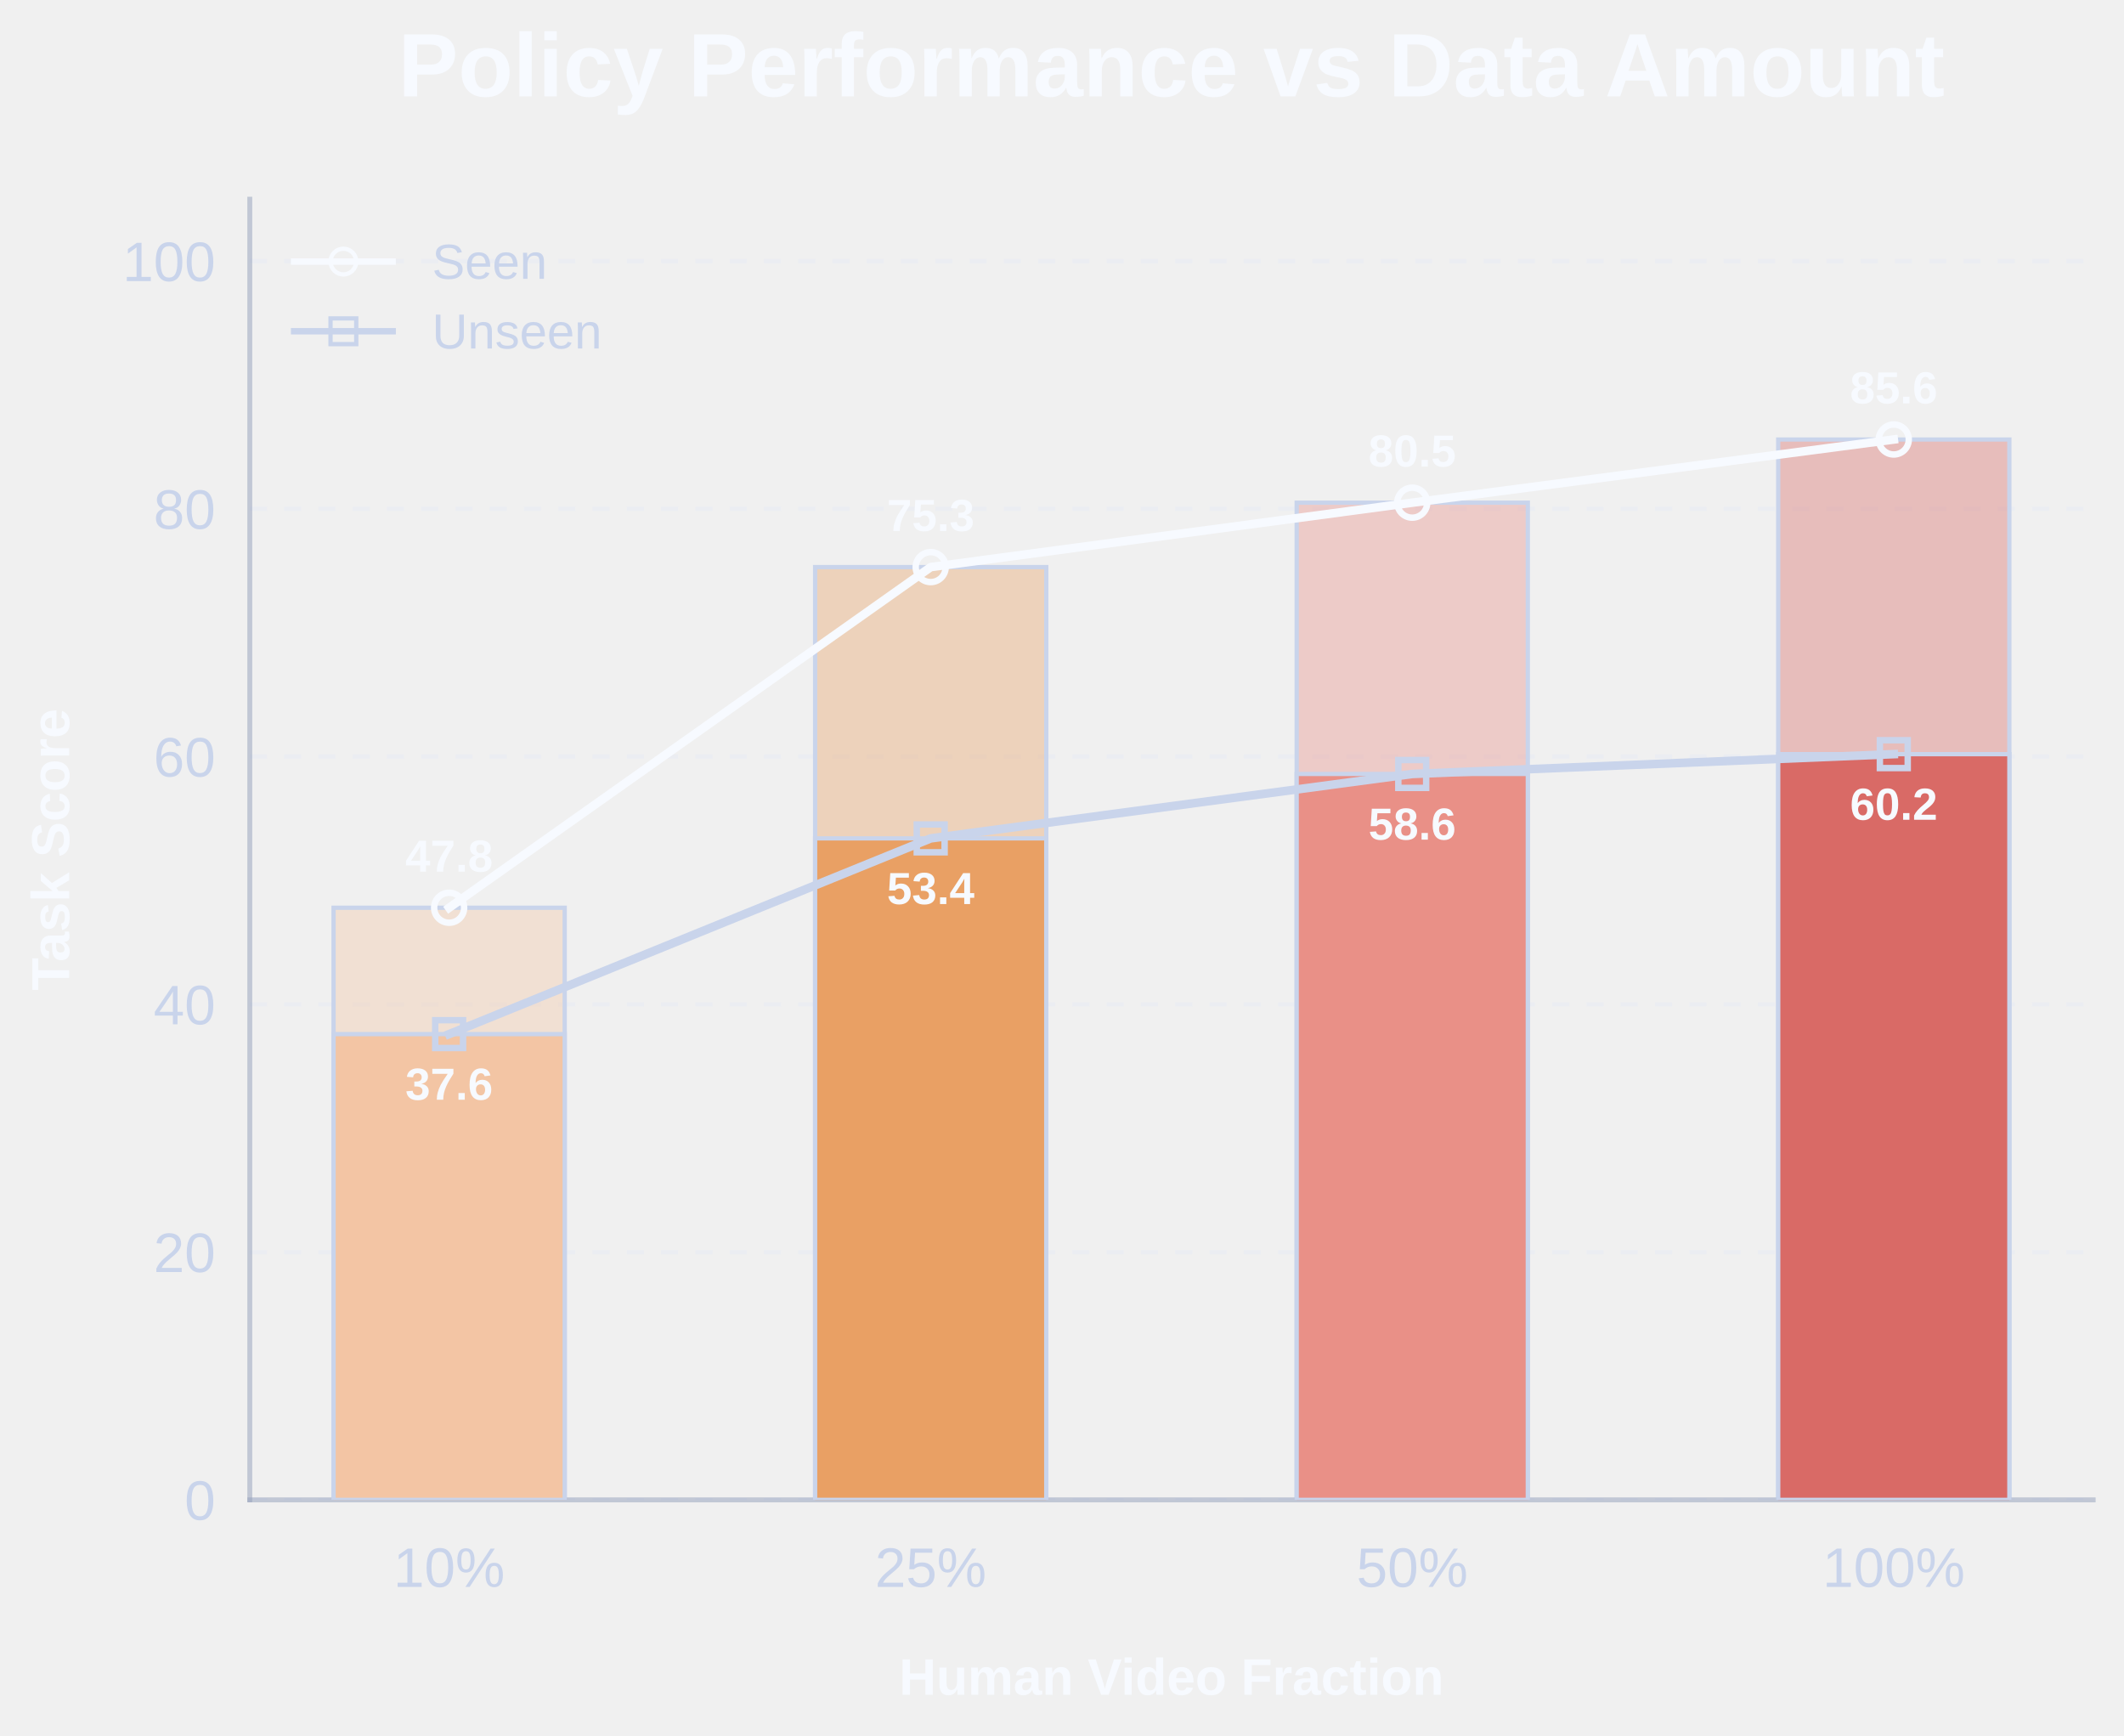
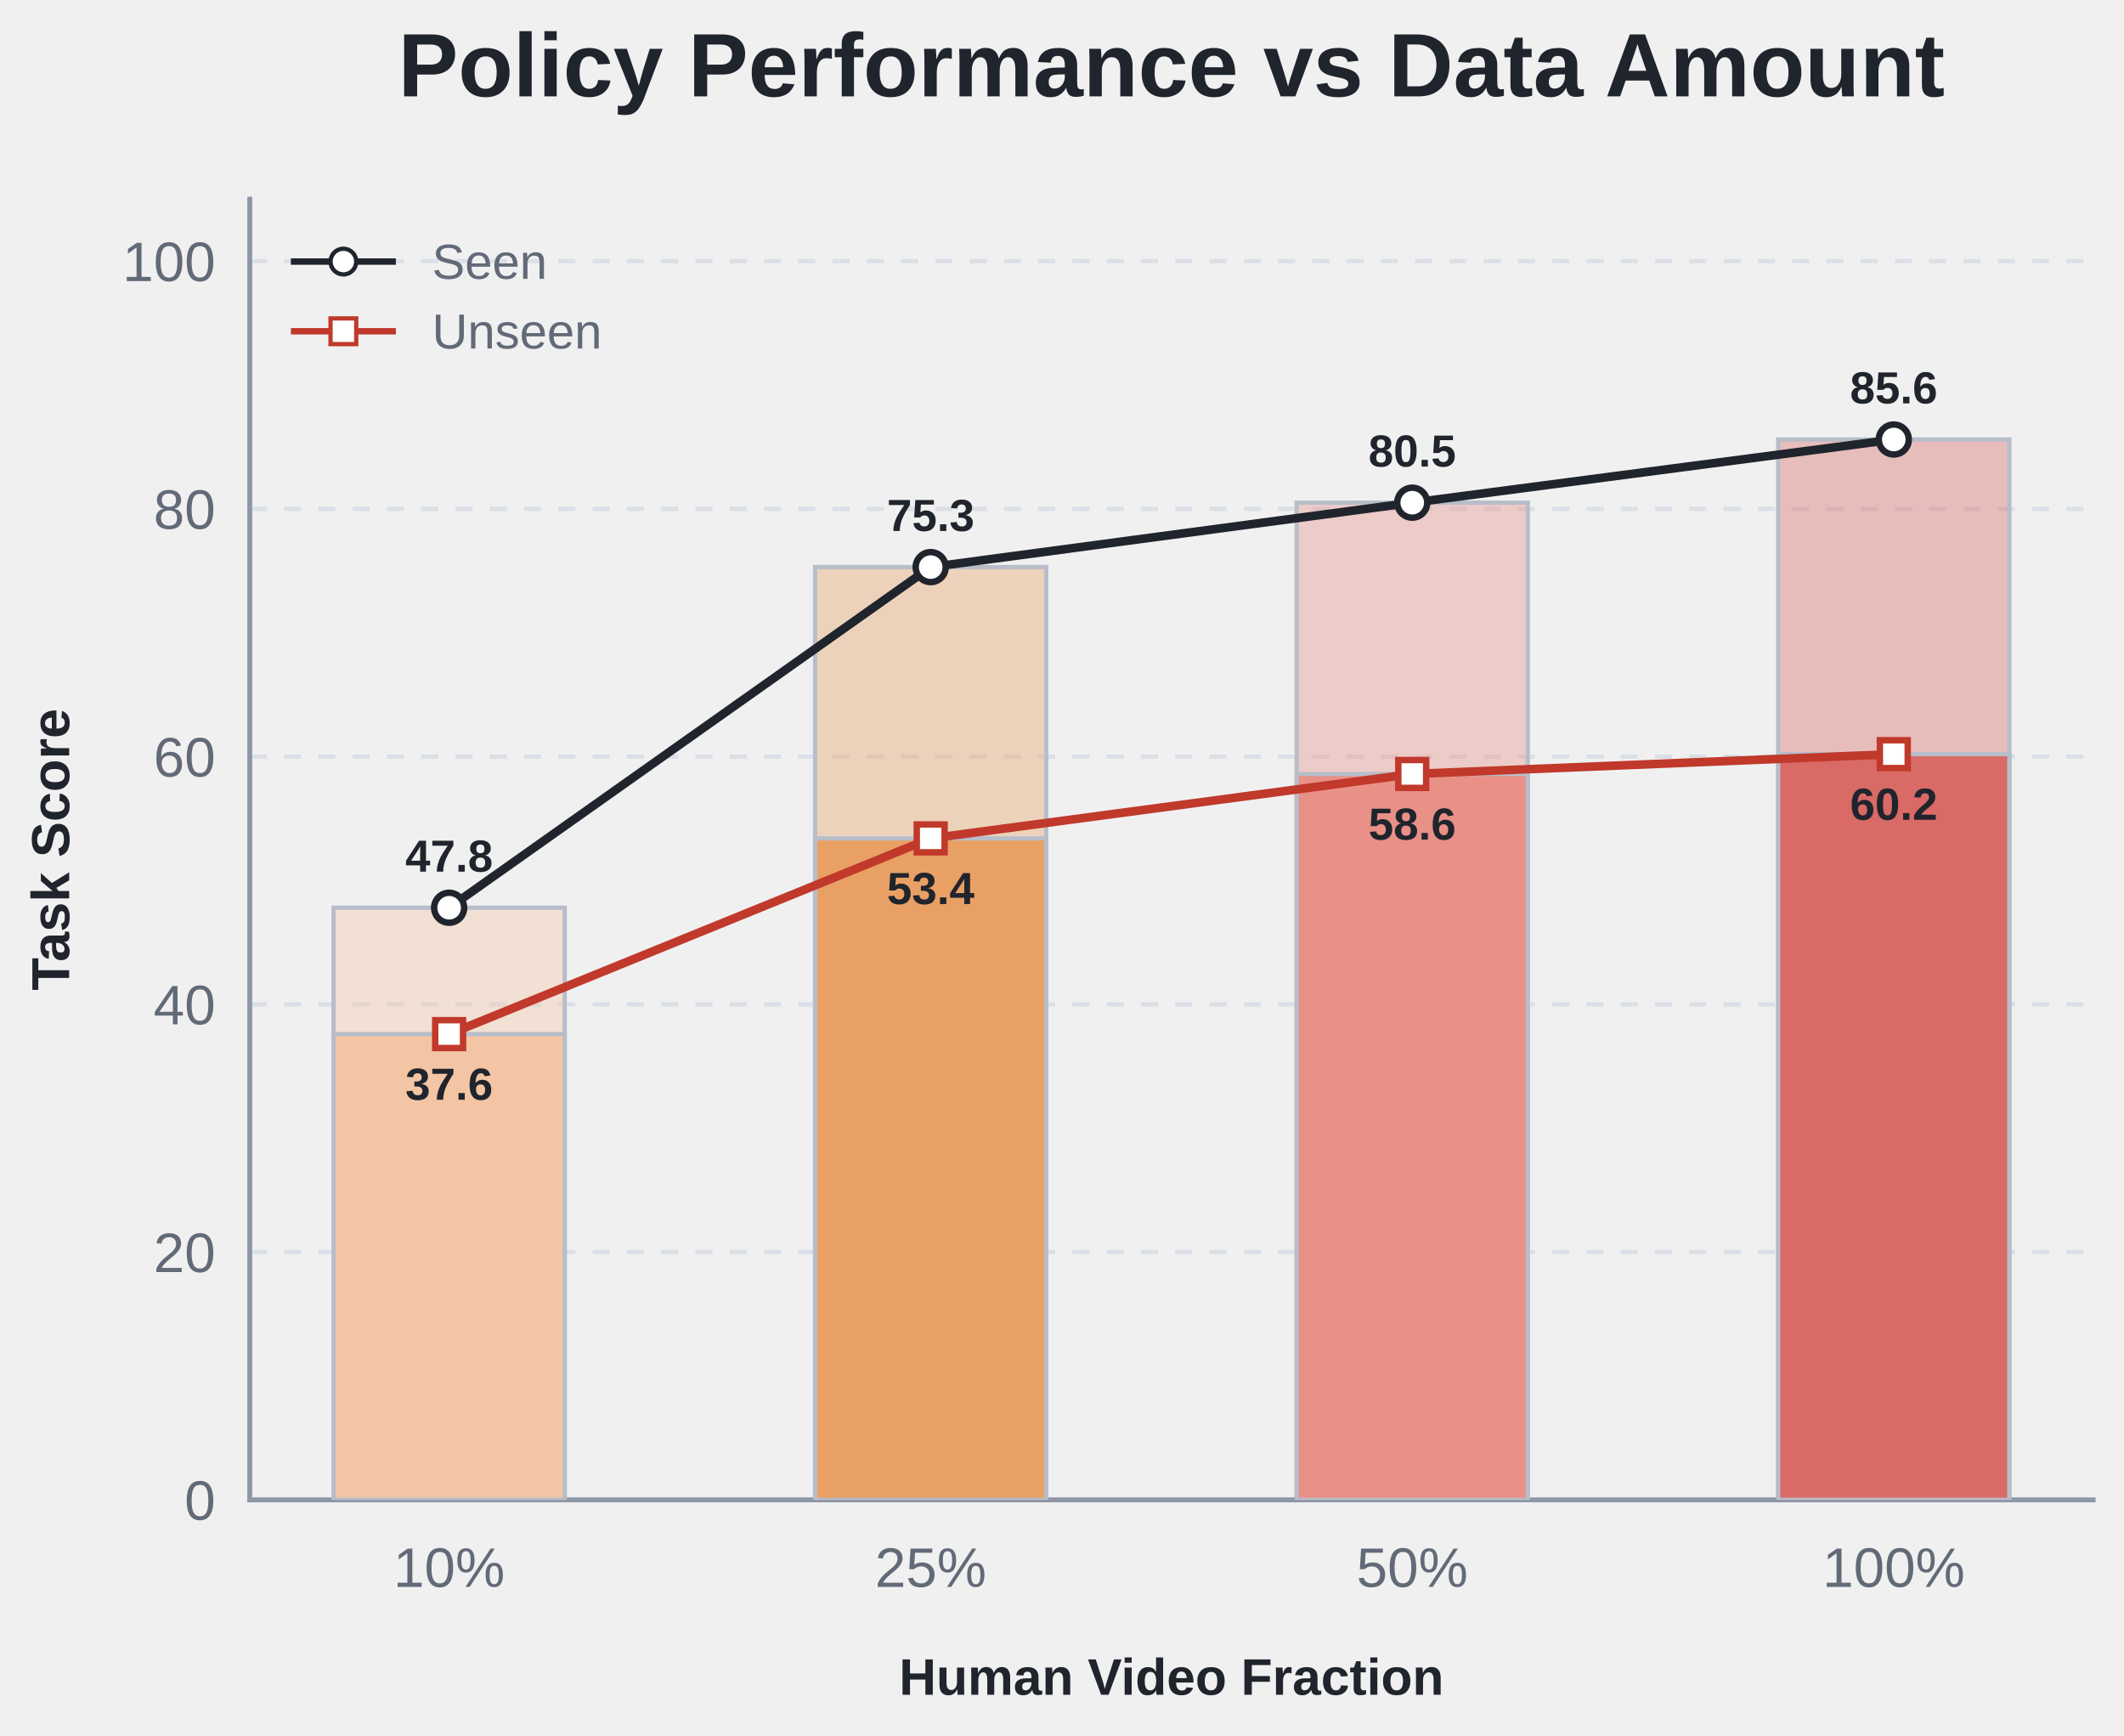
<svg xmlns="http://www.w3.org/2000/svg" xmlns:xlink="http://www.w3.org/1999/xlink" width="495.774pt" height="405.086pt" viewBox="0 0 495.774 405.086" version="1.1">
  <defs>
    <style type="text/css">*{stroke-linejoin: round; stroke-linecap: butt}</style>
  </defs>
  <g id="figure_1">
    <g id="patch_1">
      <path d="M 0 405.086 L 495.774 405.086 L 495.774 0 L 0 0 L 0 405.086 z " style="fill: none" />
    </g>
    <g id="axes_1">
      <g id="patch_2">
        <path d="M 58.302 350.039 L 488.574 350.039 L 488.574 46.487 L 58.302 46.487 L 58.302 350.039 z " style="fill: none" />
      </g>
      <g id="matplotlib.axis_1">
        <g id="xtick_1">
          <g id="line2d_1" />
          <g id="text_1">
-             <text style="font-size: 13px; font-family: 'Alibaba PuHuiTi 3.0', 'PingFang SC', 'Microsoft YaHei', 'Arial', 'DejaVu Sans', sans-serif; text-anchor: middle; fill: #c9d4eb" x="104.836" y="370.344" transform="rotate(-0 104.8358 370.3445)">10%</text>
+             <text style="fill: #626a78; font: 13px 'Alibaba PuHuiTi 3.0', 'PingFang SC', 'Microsoft YaHei', 'Arial', 'DejaVu Sans', sans-serif; text-anchor: middle" x="104.836" y="370.344" transform="rotate(-0 104.8358 370.3445)">10%</text>
          </g>
        </g>
        <g id="xtick_2">
          <g id="line2d_2" />
          <g id="text_2">
-             <text style="font-size: 13px; font-family: 'Alibaba PuHuiTi 3.0', 'PingFang SC', 'Microsoft YaHei', 'Arial', 'DejaVu Sans', sans-serif; text-anchor: middle; fill: #c9d4eb" x="217.237" y="370.344" transform="rotate(-0 217.2371 370.3445)">25%</text>
+             <text style="fill: #626a78; font: 13px 'Alibaba PuHuiTi 3.0', 'PingFang SC', 'Microsoft YaHei', 'Arial', 'DejaVu Sans', sans-serif; text-anchor: middle" x="217.237" y="370.344" transform="rotate(-0 217.2371 370.3445)">25%</text>
          </g>
        </g>
        <g id="xtick_3">
          <g id="line2d_3" />
          <g id="text_3">
-             <text style="font-size: 13px; font-family: 'Alibaba PuHuiTi 3.0', 'PingFang SC', 'Microsoft YaHei', 'Arial', 'DejaVu Sans', sans-serif; text-anchor: middle; fill: #c9d4eb" x="329.638" y="370.344" transform="rotate(-0 329.6383 370.3445)">50%</text>
+             <text style="fill: #626a78; font: 13px 'Alibaba PuHuiTi 3.0', 'PingFang SC', 'Microsoft YaHei', 'Arial', 'DejaVu Sans', sans-serif; text-anchor: middle" x="329.638" y="370.344" transform="rotate(-0 329.6383 370.3445)">50%</text>
          </g>
        </g>
        <g id="xtick_4">
          <g id="line2d_4" />
          <g id="text_4">
-             <text style="font-size: 13px; font-family: 'Alibaba PuHuiTi 3.0', 'PingFang SC', 'Microsoft YaHei', 'Arial', 'DejaVu Sans', sans-serif; text-anchor: middle; fill: #c9d4eb" x="442.04" y="370.344" transform="rotate(-0 442.0396 370.3445)">100%</text>
+             <text style="fill: #626a78; font: 13px 'Alibaba PuHuiTi 3.0', 'PingFang SC', 'Microsoft YaHei', 'Arial', 'DejaVu Sans', sans-serif; text-anchor: middle" x="442.04" y="370.344" transform="rotate(-0 442.0396 370.3445)">100%</text>
          </g>
        </g>
        <g id="text_5">
-           <text style="font-weight: 700; font-size: 12px; font-family: 'Alibaba PuHuiTi 3.0', 'PingFang SC', 'Microsoft YaHei', 'Arial', 'DejaVu Sans', sans-serif; text-anchor: middle; fill: #f7faff" x="273.438" y="395.518" transform="rotate(-0 273.4377 395.5176)">Human Video Fraction</text>
+           <text style="fill: #20242c; font: 700 12px 'Alibaba PuHuiTi 3.0', 'PingFang SC', 'Microsoft YaHei', 'Arial', 'DejaVu Sans', sans-serif; text-anchor: middle" x="273.438" y="395.518" transform="rotate(-0 273.4377 395.5176)">Human Video Fraction</text>
        </g>
      </g>
      <g id="matplotlib.axis_2">
        <g id="ytick_1">
          <g id="line2d_5">
-             <path d="M 58.302 350.039 L 488.574 350.039 " clip-path="url(#pd0a42020e8)" style="fill: none; stroke-dasharray: 4,4; stroke-dashoffset: 0; stroke: #d3dfff; stroke-opacity: 0.16" />
+             <path d="M 58.302 350.039 L 488.574 350.039 " clip-path="url(#pf3b9899d0b)" style="fill: none; stroke-dasharray: 4,4; stroke-dashoffset: 0; stroke: #d8dde6; stroke-opacity: 0.9" />
          </g>
          <g id="line2d_6" />
          <g id="text_6">
-             <text style="font-size: 13px; font-family: 'Alibaba PuHuiTi 3.0', 'PingFang SC', 'Microsoft YaHei', 'Arial', 'DejaVu Sans', sans-serif; text-anchor: end; fill: #c9d4eb" x="50.302" y="354.692" transform="rotate(-0 50.30172 354.6919)">0</text>
+             <text style="fill: #626a78; font: 13px 'Alibaba PuHuiTi 3.0', 'PingFang SC', 'Microsoft YaHei', 'Arial', 'DejaVu Sans', sans-serif; text-anchor: end" x="50.302" y="354.692" transform="rotate(-0 50.30172 354.6919)">0</text>
          </g>
        </g>
        <g id="ytick_2">
          <g id="line2d_7">
-             <path d="M 58.302 292.22 L 488.574 292.22 " clip-path="url(#pd0a42020e8)" style="fill: none; stroke-dasharray: 4,4; stroke-dashoffset: 0; stroke: #d3dfff; stroke-opacity: 0.16" />
+             <path d="M 58.302 292.22 L 488.574 292.22 " clip-path="url(#pf3b9899d0b)" style="fill: none; stroke-dasharray: 4,4; stroke-dashoffset: 0; stroke: #d8dde6; stroke-opacity: 0.9" />
          </g>
          <g id="line2d_8" />
          <g id="text_7">
-             <text style="font-size: 13px; font-family: 'Alibaba PuHuiTi 3.0', 'PingFang SC', 'Microsoft YaHei', 'Arial', 'DejaVu Sans', sans-serif; text-anchor: end; fill: #c9d4eb" x="50.302" y="296.872" transform="rotate(-0 50.30172 296.8725)">20</text>
+             <text style="fill: #626a78; font: 13px 'Alibaba PuHuiTi 3.0', 'PingFang SC', 'Microsoft YaHei', 'Arial', 'DejaVu Sans', sans-serif; text-anchor: end" x="50.302" y="296.872" transform="rotate(-0 50.30172 296.8725)">20</text>
          </g>
        </g>
        <g id="ytick_3">
          <g id="line2d_9">
-             <path d="M 58.302 234.4 L 488.574 234.4 " clip-path="url(#pd0a42020e8)" style="fill: none; stroke-dasharray: 4,4; stroke-dashoffset: 0; stroke: #d3dfff; stroke-opacity: 0.16" />
+             <path d="M 58.302 234.4 L 488.574 234.4 " clip-path="url(#pf3b9899d0b)" style="fill: none; stroke-dasharray: 4,4; stroke-dashoffset: 0; stroke: #d8dde6; stroke-opacity: 0.9" />
          </g>
          <g id="line2d_10" />
          <g id="text_8">
-             <text style="font-size: 13px; font-family: 'Alibaba PuHuiTi 3.0', 'PingFang SC', 'Microsoft YaHei', 'Arial', 'DejaVu Sans', sans-serif; text-anchor: end; fill: #c9d4eb" x="50.302" y="239.053" transform="rotate(-0 50.30172 239.0531)">40</text>
+             <text style="fill: #626a78; font: 13px 'Alibaba PuHuiTi 3.0', 'PingFang SC', 'Microsoft YaHei', 'Arial', 'DejaVu Sans', sans-serif; text-anchor: end" x="50.302" y="239.053" transform="rotate(-0 50.30172 239.0531)">40</text>
          </g>
        </g>
        <g id="ytick_4">
          <g id="line2d_11">
-             <path d="M 58.302 176.581 L 488.574 176.581 " clip-path="url(#pd0a42020e8)" style="fill: none; stroke-dasharray: 4,4; stroke-dashoffset: 0; stroke: #d3dfff; stroke-opacity: 0.16" />
+             <path d="M 58.302 176.581 L 488.574 176.581 " clip-path="url(#pf3b9899d0b)" style="fill: none; stroke-dasharray: 4,4; stroke-dashoffset: 0; stroke: #d8dde6; stroke-opacity: 0.9" />
          </g>
          <g id="line2d_12" />
          <g id="text_9">
-             <text style="font-size: 13px; font-family: 'Alibaba PuHuiTi 3.0', 'PingFang SC', 'Microsoft YaHei', 'Arial', 'DejaVu Sans', sans-serif; text-anchor: end; fill: #c9d4eb" x="50.302" y="181.234" transform="rotate(-0 50.30172 181.2336)">60</text>
+             <text style="fill: #626a78; font: 13px 'Alibaba PuHuiTi 3.0', 'PingFang SC', 'Microsoft YaHei', 'Arial', 'DejaVu Sans', sans-serif; text-anchor: end" x="50.302" y="181.234" transform="rotate(-0 50.30172 181.2336)">60</text>
          </g>
        </g>
        <g id="ytick_5">
          <g id="line2d_13">
-             <path d="M 58.302 118.762 L 488.574 118.762 " clip-path="url(#pd0a42020e8)" style="fill: none; stroke-dasharray: 4,4; stroke-dashoffset: 0; stroke: #d3dfff; stroke-opacity: 0.16" />
+             <path d="M 58.302 118.762 L 488.574 118.762 " clip-path="url(#pf3b9899d0b)" style="fill: none; stroke-dasharray: 4,4; stroke-dashoffset: 0; stroke: #d8dde6; stroke-opacity: 0.9" />
          </g>
          <g id="line2d_14" />
          <g id="text_10">
-             <text style="font-size: 13px; font-family: 'Alibaba PuHuiTi 3.0', 'PingFang SC', 'Microsoft YaHei', 'Arial', 'DejaVu Sans', sans-serif; text-anchor: end; fill: #c9d4eb" x="50.302" y="123.414" transform="rotate(-0 50.30172 123.4142)">80</text>
+             <text style="fill: #626a78; font: 13px 'Alibaba PuHuiTi 3.0', 'PingFang SC', 'Microsoft YaHei', 'Arial', 'DejaVu Sans', sans-serif; text-anchor: end" x="50.302" y="123.414" transform="rotate(-0 50.30172 123.4142)">80</text>
          </g>
        </g>
        <g id="ytick_6">
          <g id="line2d_15">
-             <path d="M 58.302 60.942 L 488.574 60.942 " clip-path="url(#pd0a42020e8)" style="fill: none; stroke-dasharray: 4,4; stroke-dashoffset: 0; stroke: #d3dfff; stroke-opacity: 0.16" />
+             <path d="M 58.302 60.942 L 488.574 60.942 " clip-path="url(#pf3b9899d0b)" style="fill: none; stroke-dasharray: 4,4; stroke-dashoffset: 0; stroke: #d8dde6; stroke-opacity: 0.9" />
          </g>
          <g id="line2d_16" />
          <g id="text_11">
-             <text style="font-size: 13px; font-family: 'Alibaba PuHuiTi 3.0', 'PingFang SC', 'Microsoft YaHei', 'Arial', 'DejaVu Sans', sans-serif; text-anchor: end; fill: #c9d4eb" x="50.302" y="65.595" transform="rotate(-0 50.30172 65.59478)">100</text>
+             <text style="fill: #626a78; font: 13px 'Alibaba PuHuiTi 3.0', 'PingFang SC', 'Microsoft YaHei', 'Arial', 'DejaVu Sans', sans-serif; text-anchor: end" x="50.302" y="65.595" transform="rotate(-0 50.30172 65.59478)">100</text>
          </g>
        </g>
        <g id="text_12">
-           <text style="font-weight: 700; font-size: 12.5px; font-family: 'Alibaba PuHuiTi 3.0', 'PingFang SC', 'Microsoft YaHei', 'Arial', 'DejaVu Sans', sans-serif; text-anchor: middle; fill: #f7faff" x="16.147" y="198.263" transform="rotate(-90 16.14727 198.2633)">Task Score</text>
+           <text style="fill: #20242c; font: 700 12.5px 'Alibaba PuHuiTi 3.0', 'PingFang SC', 'Microsoft YaHei', 'Arial', 'DejaVu Sans', sans-serif; text-anchor: middle" x="16.147" y="198.263" transform="rotate(-90 16.14727 198.2633)">Task Score</text>
        </g>
      </g>
      <g id="patch_3">
-         <path d="M 77.86 350.039 L 131.812 350.039 L 131.812 211.851 L 77.86 211.851 z " clip-path="url(#pd0a42020e8)" style="fill: #f3c5a4; fill-opacity: 0.38; stroke: #c9d4eb; stroke-linejoin: miter" />
+         <path d="M 77.86 350.039 L 131.812 350.039 L 131.812 211.851 L 77.86 211.851 z " clip-path="url(#pf3b9899d0b)" style="fill: #f3c5a4; fill-opacity: 0.38; stroke: #b7bec9; stroke-linejoin: miter" />
      </g>
      <g id="patch_4">
-         <path d="M 190.261 350.039 L 244.213 350.039 L 244.213 132.349 L 190.261 132.349 z " clip-path="url(#pd0a42020e8)" style="fill: #e9a064; fill-opacity: 0.38; stroke: #c9d4eb; stroke-linejoin: miter" />
+         <path d="M 190.261 350.039 L 244.213 350.039 L 244.213 132.349 L 190.261 132.349 z " clip-path="url(#pf3b9899d0b)" style="fill: #e9a064; fill-opacity: 0.38; stroke: #b7bec9; stroke-linejoin: miter" />
      </g>
      <g id="patch_5">
-         <path d="M 302.662 350.039 L 356.615 350.039 L 356.615 117.316 L 302.662 117.316 z " clip-path="url(#pd0a42020e8)" style="fill: #e99087; fill-opacity: 0.38; stroke: #c9d4eb; stroke-linejoin: miter" />
+         <path d="M 302.662 350.039 L 356.615 350.039 L 356.615 117.316 L 302.662 117.316 z " clip-path="url(#pf3b9899d0b)" style="fill: #e99087; fill-opacity: 0.38; stroke: #b7bec9; stroke-linejoin: miter" />
      </g>
      <g id="patch_6">
-         <path d="M 415.063 350.039 L 469.016 350.039 L 469.016 102.572 L 415.063 102.572 z " clip-path="url(#pd0a42020e8)" style="fill: #d96a66; fill-opacity: 0.38; stroke: #c9d4eb; stroke-linejoin: miter" />
+         <path d="M 415.063 350.039 L 469.016 350.039 L 469.016 102.572 L 415.063 102.572 z " clip-path="url(#pf3b9899d0b)" style="fill: #d96a66; fill-opacity: 0.38; stroke: #b7bec9; stroke-linejoin: miter" />
      </g>
      <g id="patch_7">
-         <path d="M 58.302 350.039 L 58.302 46.487 " style="fill: none; opacity: 0.52; stroke: #96a2bb; stroke-width: 1.15; stroke-linejoin: miter; stroke-linecap: square" />
+         <path d="M 58.302 350.039 L 58.302 46.487 " style="fill: none; stroke: #8e97a6; stroke-width: 1.15; stroke-linejoin: miter; stroke-linecap: square" />
      </g>
      <g id="patch_8">
-         <path d="M 58.302 350.039 L 488.574 350.039 " style="fill: none; opacity: 0.52; stroke: #96a2bb; stroke-width: 1.15; stroke-linejoin: miter; stroke-linecap: square" />
+         <path d="M 58.302 350.039 L 488.574 350.039 " style="fill: none; stroke: #8e97a6; stroke-width: 1.15; stroke-linejoin: miter; stroke-linecap: square" />
      </g>
      <g id="patch_9">
-         <path d="M 77.86 350.039 L 131.812 350.039 L 131.812 241.339 L 77.86 241.339 z " clip-path="url(#pd0a42020e8)" style="fill: #f3c5a4; stroke: #c9d4eb; stroke-linejoin: miter" />
+         <path d="M 77.86 350.039 L 131.812 350.039 L 131.812 241.339 L 77.86 241.339 z " clip-path="url(#pf3b9899d0b)" style="fill: #f3c5a4; stroke: #b7bec9; stroke-linejoin: miter" />
      </g>
      <g id="patch_10">
-         <path d="M 190.261 350.039 L 244.213 350.039 L 244.213 195.661 L 190.261 195.661 z " clip-path="url(#pd0a42020e8)" style="fill: #e9a064; stroke: #c9d4eb; stroke-linejoin: miter" />
+         <path d="M 190.261 350.039 L 244.213 350.039 L 244.213 195.661 L 190.261 195.661 z " clip-path="url(#pf3b9899d0b)" style="fill: #e9a064; stroke: #b7bec9; stroke-linejoin: miter" />
      </g>
      <g id="patch_11">
-         <path d="M 302.662 350.039 L 356.615 350.039 L 356.615 180.628 L 302.662 180.628 z " clip-path="url(#pd0a42020e8)" style="fill: #e99087; stroke: #c9d4eb; stroke-linejoin: miter" />
+         <path d="M 302.662 350.039 L 356.615 350.039 L 356.615 180.628 L 302.662 180.628 z " clip-path="url(#pf3b9899d0b)" style="fill: #e99087; stroke: #b7bec9; stroke-linejoin: miter" />
      </g>
      <g id="patch_12">
-         <path d="M 415.063 350.039 L 469.016 350.039 L 469.016 176.003 L 415.063 176.003 z " clip-path="url(#pd0a42020e8)" style="fill: #d96a66; stroke: #c9d4eb; stroke-linejoin: miter" />
+         <path d="M 415.063 350.039 L 469.016 350.039 L 469.016 176.003 L 415.063 176.003 z " clip-path="url(#pf3b9899d0b)" style="fill: #d96a66; stroke: #b7bec9; stroke-linejoin: miter" />
      </g>
      <g id="text_13">
-         <text style="font-weight: 700; font-size: 10.5px; font-family: 'Alibaba PuHuiTi 3.0', 'PingFang SC', 'Microsoft YaHei', 'Arial', 'DejaVu Sans', sans-serif; text-anchor: middle; fill: #f7faff" x="104.836" y="203.419" transform="rotate(-0 104.8358 203.4187)">47.8</text>
+         <text style="fill: #20242c; font: 700 10.5px 'Alibaba PuHuiTi 3.0', 'PingFang SC', 'Microsoft YaHei', 'Arial', 'DejaVu Sans', sans-serif; text-anchor: middle" x="104.836" y="203.419" transform="rotate(-0 104.8358 203.4187)">47.8</text>
      </g>
      <g id="text_14">
-         <text style="font-weight: 700; font-size: 10.5px; font-family: 'Alibaba PuHuiTi 3.0', 'PingFang SC', 'Microsoft YaHei', 'Arial', 'DejaVu Sans', sans-serif; text-anchor: middle; fill: #f7faff" x="104.836" y="256.66" transform="rotate(-0 104.8358 256.6601)">37.6</text>
+         <text style="fill: #20242c; font: 700 10.5px 'Alibaba PuHuiTi 3.0', 'PingFang SC', 'Microsoft YaHei', 'Arial', 'DejaVu Sans', sans-serif; text-anchor: middle" x="104.836" y="256.66" transform="rotate(-0 104.8358 256.6601)">37.6</text>
      </g>
      <g id="text_15">
-         <text style="font-weight: 700; font-size: 10.5px; font-family: 'Alibaba PuHuiTi 3.0', 'PingFang SC', 'Microsoft YaHei', 'Arial', 'DejaVu Sans', sans-serif; text-anchor: middle; fill: #f7faff" x="217.237" y="123.917" transform="rotate(-0 217.2371 123.9169)">75.3</text>
+         <text style="fill: #20242c; font: 700 10.5px 'Alibaba PuHuiTi 3.0', 'PingFang SC', 'Microsoft YaHei', 'Arial', 'DejaVu Sans', sans-serif; text-anchor: middle" x="217.237" y="123.917" transform="rotate(-0 217.2371 123.9169)">75.3</text>
      </g>
      <g id="text_16">
-         <text style="font-weight: 700; font-size: 10.5px; font-family: 'Alibaba PuHuiTi 3.0', 'PingFang SC', 'Microsoft YaHei', 'Arial', 'DejaVu Sans', sans-serif; text-anchor: middle; fill: #f7faff" x="217.237" y="210.983" transform="rotate(-0 217.2371 210.9828)">53.4</text>
+         <text style="fill: #20242c; font: 700 10.5px 'Alibaba PuHuiTi 3.0', 'PingFang SC', 'Microsoft YaHei', 'Arial', 'DejaVu Sans', sans-serif; text-anchor: middle" x="217.237" y="210.983" transform="rotate(-0 217.2371 210.9828)">53.4</text>
      </g>
      <g id="text_17">
-         <text style="font-weight: 700; font-size: 10.5px; font-family: 'Alibaba PuHuiTi 3.0', 'PingFang SC', 'Microsoft YaHei', 'Arial', 'DejaVu Sans', sans-serif; text-anchor: middle; fill: #f7faff" x="329.638" y="108.884" transform="rotate(-0 329.6383 108.8839)">80.5</text>
+         <text style="fill: #20242c; font: 700 10.5px 'Alibaba PuHuiTi 3.0', 'PingFang SC', 'Microsoft YaHei', 'Arial', 'DejaVu Sans', sans-serif; text-anchor: middle" x="329.638" y="108.884" transform="rotate(-0 329.6383 108.8839)">80.5</text>
      </g>
      <g id="text_18">
-         <text style="font-weight: 700; font-size: 10.5px; font-family: 'Alibaba PuHuiTi 3.0', 'PingFang SC', 'Microsoft YaHei', 'Arial', 'DejaVu Sans', sans-serif; text-anchor: middle; fill: #f7faff" x="329.638" y="195.95" transform="rotate(-0 329.6383 195.9497)">58.6</text>
+         <text style="fill: #20242c; font: 700 10.5px 'Alibaba PuHuiTi 3.0', 'PingFang SC', 'Microsoft YaHei', 'Arial', 'DejaVu Sans', sans-serif; text-anchor: middle" x="329.638" y="195.95" transform="rotate(-0 329.6383 195.9497)">58.6</text>
      </g>
      <g id="text_19">
-         <text style="font-weight: 700; font-size: 10.5px; font-family: 'Alibaba PuHuiTi 3.0', 'PingFang SC', 'Microsoft YaHei', 'Arial', 'DejaVu Sans', sans-serif; text-anchor: middle; fill: #f7faff" x="442.04" y="94.14" transform="rotate(-0 442.0396 94.13994)">85.6</text>
+         <text style="fill: #20242c; font: 700 10.5px 'Alibaba PuHuiTi 3.0', 'PingFang SC', 'Microsoft YaHei', 'Arial', 'DejaVu Sans', sans-serif; text-anchor: middle" x="442.04" y="94.14" transform="rotate(-0 442.0396 94.13994)">85.6</text>
      </g>
      <g id="text_20">
-         <text style="font-weight: 700; font-size: 10.5px; font-family: 'Alibaba PuHuiTi 3.0', 'PingFang SC', 'Microsoft YaHei', 'Arial', 'DejaVu Sans', sans-serif; text-anchor: middle; fill: #f7faff" x="442.04" y="191.324" transform="rotate(-0 442.0396 191.3242)">60.2</text>
+         <text style="fill: #20242c; font: 700 10.5px 'Alibaba PuHuiTi 3.0', 'PingFang SC', 'Microsoft YaHei', 'Arial', 'DejaVu Sans', sans-serif; text-anchor: middle" x="442.04" y="191.324" transform="rotate(-0 442.0396 191.3242)">60.2</text>
      </g>
      <g id="text_21">
-         <text style="font-weight: 700; font-size: 21px; font-family: 'Alibaba PuHuiTi 3.0', 'PingFang SC', 'Microsoft YaHei', 'Arial', 'DejaVu Sans', sans-serif; text-anchor: middle; fill: #f7faff" x="273.438" y="22.487" transform="rotate(-0 273.4377 22.48734)">Policy Performance vs Data Amount</text>
+         <text style="fill: #20242c; font: 700 21px 'Alibaba PuHuiTi 3.0', 'PingFang SC', 'Microsoft YaHei', 'Arial', 'DejaVu Sans', sans-serif; text-anchor: middle" x="273.438" y="22.487" transform="rotate(-0 273.4377 22.48734)">Policy Performance vs Data Amount</text>
      </g>
      <g id="line2d_17">
-         <path d="M 104.836 211.851 L 217.237 132.349 L 329.638 117.316 L 442.04 102.572 " clip-path="url(#pd0a42020e8)" style="fill: none; stroke: #f7faff; stroke-width: 2; stroke-linecap: square" />
+         <path d="M 104.836 211.851 L 217.237 132.349 L 329.638 117.316 L 442.04 102.572 " clip-path="url(#pf3b9899d0b)" style="fill: none; stroke: #20242c; stroke-width: 2; stroke-linecap: square" />
        <defs>
-           <path id="m42929efdfc" d="M 0 3.5 C 0.928 3.5 1.819 3.131 2.475 2.475 C 3.131 1.819 3.5 0.928 3.5 0 C 3.5 -0.928 3.131 -1.819 2.475 -2.475 C 1.819 -3.131 0.928 -3.5 0 -3.5 C -0.928 -3.5 -1.819 -3.131 -2.475 -2.475 C -3.131 -1.819 -3.5 -0.928 -3.5 0 C -3.5 0.928 -3.131 1.819 -2.475 2.475 C -1.819 3.131 -0.928 3.5 0 3.5 z " style="stroke: #f7faff; stroke-width: 1.5" />
+           <path id="md17297188e" d="M 0 3.5 C 0.928 3.5 1.819 3.131 2.475 2.475 C 3.131 1.819 3.5 0.928 3.5 0 C 3.5 -0.928 3.131 -1.819 2.475 -2.475 C 1.819 -3.131 0.928 -3.5 0 -3.5 C -0.928 -3.5 -1.819 -3.131 -2.475 -2.475 C -3.131 -1.819 -3.5 -0.928 -3.5 0 C -3.5 0.928 -3.131 1.819 -2.475 2.475 C -1.819 3.131 -0.928 3.5 0 3.5 z " style="stroke: #20242c; stroke-width: 1.5" />
        </defs>
-         <g clip-path="url(#pd0a42020e8)">
-           <use xlink:href="#m42929efdfc" x="104.836" y="211.851" style="fill-opacity: 0; stroke: #f7faff; stroke-width: 1.5" />
-           <use xlink:href="#m42929efdfc" x="217.237" y="132.349" style="fill-opacity: 0; stroke: #f7faff; stroke-width: 1.5" />
-           <use xlink:href="#m42929efdfc" x="329.638" y="117.316" style="fill-opacity: 0; stroke: #f7faff; stroke-width: 1.5" />
-           <use xlink:href="#m42929efdfc" x="442.04" y="102.572" style="fill-opacity: 0; stroke: #f7faff; stroke-width: 1.5" />
+         <g clip-path="url(#pf3b9899d0b)">
+           <use xlink:href="#md17297188e" x="104.836" y="211.851" style="fill: #ffffff; stroke: #20242c; stroke-width: 1.5" />
+           <use xlink:href="#md17297188e" x="217.237" y="132.349" style="fill: #ffffff; stroke: #20242c; stroke-width: 1.5" />
+           <use xlink:href="#md17297188e" x="329.638" y="117.316" style="fill: #ffffff; stroke: #20242c; stroke-width: 1.5" />
+           <use xlink:href="#md17297188e" x="442.04" y="102.572" style="fill: #ffffff; stroke: #20242c; stroke-width: 1.5" />
        </g>
      </g>
      <g id="line2d_18">
-         <path d="M 104.836 241.339 L 217.237 195.661 L 329.638 180.628 L 442.04 176.003 " clip-path="url(#pd0a42020e8)" style="fill: none; stroke: #c9d4eb; stroke-width: 2; stroke-linecap: square" />
+         <path d="M 104.836 241.339 L 217.237 195.661 L 329.638 180.628 L 442.04 176.003 " clip-path="url(#pf3b9899d0b)" style="fill: none; stroke: #c0392b; stroke-width: 2; stroke-linecap: square" />
        <defs>
-           <path id="md2103c04d1" d="M -3.25 3.25 L 3.25 3.25 L 3.25 -3.25 L -3.25 -3.25 z " style="stroke: #c9d4eb; stroke-width: 1.5; stroke-linejoin: miter" />
+           <path id="m6cc9749826" d="M -3.25 3.25 L 3.25 3.25 L 3.25 -3.25 L -3.25 -3.25 z " style="stroke: #c0392b; stroke-width: 1.5; stroke-linejoin: miter" />
        </defs>
-         <g clip-path="url(#pd0a42020e8)">
-           <use xlink:href="#md2103c04d1" x="104.836" y="241.339" style="fill-opacity: 0; stroke: #c9d4eb; stroke-width: 1.5; stroke-linejoin: miter" />
-           <use xlink:href="#md2103c04d1" x="217.237" y="195.661" style="fill-opacity: 0; stroke: #c9d4eb; stroke-width: 1.5; stroke-linejoin: miter" />
-           <use xlink:href="#md2103c04d1" x="329.638" y="180.628" style="fill-opacity: 0; stroke: #c9d4eb; stroke-width: 1.5; stroke-linejoin: miter" />
-           <use xlink:href="#md2103c04d1" x="442.04" y="176.003" style="fill-opacity: 0; stroke: #c9d4eb; stroke-width: 1.5; stroke-linejoin: miter" />
+         <g clip-path="url(#pf3b9899d0b)">
+           <use xlink:href="#m6cc9749826" x="104.836" y="241.339" style="fill: #ffffff; stroke: #c0392b; stroke-width: 1.5; stroke-linejoin: miter" />
+           <use xlink:href="#m6cc9749826" x="217.237" y="195.661" style="fill: #ffffff; stroke: #c0392b; stroke-width: 1.5; stroke-linejoin: miter" />
+           <use xlink:href="#m6cc9749826" x="329.638" y="180.628" style="fill: #ffffff; stroke: #c0392b; stroke-width: 1.5; stroke-linejoin: miter" />
+           <use xlink:href="#m6cc9749826" x="442.04" y="176.003" style="fill: #ffffff; stroke: #c0392b; stroke-width: 1.5; stroke-linejoin: miter" />
        </g>
      </g>
      <g id="legend_1">
        <g id="line2d_19">
-           <path d="M 68.652 61.044 L 80.152 61.044 L 91.652 61.044 " style="fill: none; stroke: #f7faff; stroke-width: 1.5; stroke-linecap: square" />
+           <path d="M 68.652 61.044 L 80.152 61.044 L 91.652 61.044 " style="fill: none; stroke: #20242c; stroke-width: 1.5; stroke-linecap: square" />
          <defs>
-             <path id="mef41d549ff" d="M 0 3 C 0.796 3 1.559 2.684 2.121 2.121 C 2.684 1.559 3 0.796 3 0 C 3 -0.796 2.684 -1.559 2.121 -2.121 C 1.559 -2.684 0.796 -3 0 -3 C -0.796 -3 -1.559 -2.684 -2.121 -2.121 C -2.684 -1.559 -3 -0.796 -3 0 C -3 0.796 -2.684 1.559 -2.121 2.121 C -1.559 2.684 -0.796 3 0 3 z " style="stroke: #f7faff" />
+             <path id="m6f6369537d" d="M 0 3 C 0.796 3 1.559 2.684 2.121 2.121 C 2.684 1.559 3 0.796 3 0 C 3 -0.796 2.684 -1.559 2.121 -2.121 C 1.559 -2.684 0.796 -3 0 -3 C -0.796 -3 -1.559 -2.684 -2.121 -2.121 C -2.684 -1.559 -3 -0.796 -3 0 C -3 0.796 -2.684 1.559 -2.121 2.121 C -1.559 2.684 -0.796 3 0 3 z " style="stroke: #20242c" />
          </defs>
          <g>
-             <use xlink:href="#mef41d549ff" x="80.152" y="61.044" style="fill-opacity: 0; stroke: #f7faff" />
+             <use xlink:href="#m6f6369537d" x="80.152" y="61.044" style="fill: #ffffff; stroke: #20242c" />
          </g>
        </g>
        <g id="text_22">
-           <text style="font-size: 11.5px; font-family: 'Alibaba PuHuiTi 3.0', 'PingFang SC', 'Microsoft YaHei', 'Arial', 'DejaVu Sans', sans-serif; text-anchor: start; fill: #c9d4eb" x="100.852" y="65.069" transform="rotate(-0 100.8517 65.06883)">Seen</text>
+           <text style="fill: #626a78; font: 11.5px 'Alibaba PuHuiTi 3.0', 'PingFang SC', 'Microsoft YaHei', 'Arial', 'DejaVu Sans', sans-serif; text-anchor: start" x="100.852" y="65.069" transform="rotate(-0 100.8517 65.06883)">Seen</text>
        </g>
        <g id="line2d_20">
-           <path d="M 68.652 77.311 L 80.152 77.311 L 91.652 77.311 " style="fill: none; stroke: #c9d4eb; stroke-width: 1.5; stroke-linecap: square" />
+           <path d="M 68.652 77.311 L 80.152 77.311 L 91.652 77.311 " style="fill: none; stroke: #c0392b; stroke-width: 1.5; stroke-linecap: square" />
          <defs>
-             <path id="m4d791150da" d="M -3 3 L 3 3 L 3 -3 L -3 -3 z " style="stroke: #c9d4eb; stroke-linejoin: miter" />
+             <path id="me0e2835356" d="M -3 3 L 3 3 L 3 -3 L -3 -3 z " style="stroke: #c0392b; stroke-linejoin: miter" />
          </defs>
          <g>
-             <use xlink:href="#m4d791150da" x="80.152" y="77.311" style="fill-opacity: 0; stroke: #c9d4eb; stroke-linejoin: miter" />
+             <use xlink:href="#me0e2835356" x="80.152" y="77.311" style="fill: #ffffff; stroke: #c0392b; stroke-linejoin: miter" />
          </g>
        </g>
        <g id="text_23">
-           <text style="font-size: 11.5px; font-family: 'Alibaba PuHuiTi 3.0', 'PingFang SC', 'Microsoft YaHei', 'Arial', 'DejaVu Sans', sans-serif; text-anchor: start; fill: #c9d4eb" x="100.852" y="81.336" transform="rotate(-0 100.8517 81.33594)">Unseen</text>
+           <text style="fill: #626a78; font: 11.5px 'Alibaba PuHuiTi 3.0', 'PingFang SC', 'Microsoft YaHei', 'Arial', 'DejaVu Sans', sans-serif; text-anchor: start" x="100.852" y="81.336" transform="rotate(-0 100.8517 81.33594)">Unseen</text>
        </g>
      </g>
    </g>
  </g>
  <defs>
-     <clipPath id="pd0a42020e8">
+     <clipPath id="pf3b9899d0b">
      <rect x="58.302" y="46.487" width="430.272" height="303.552" />
    </clipPath>
  </defs>
</svg>
